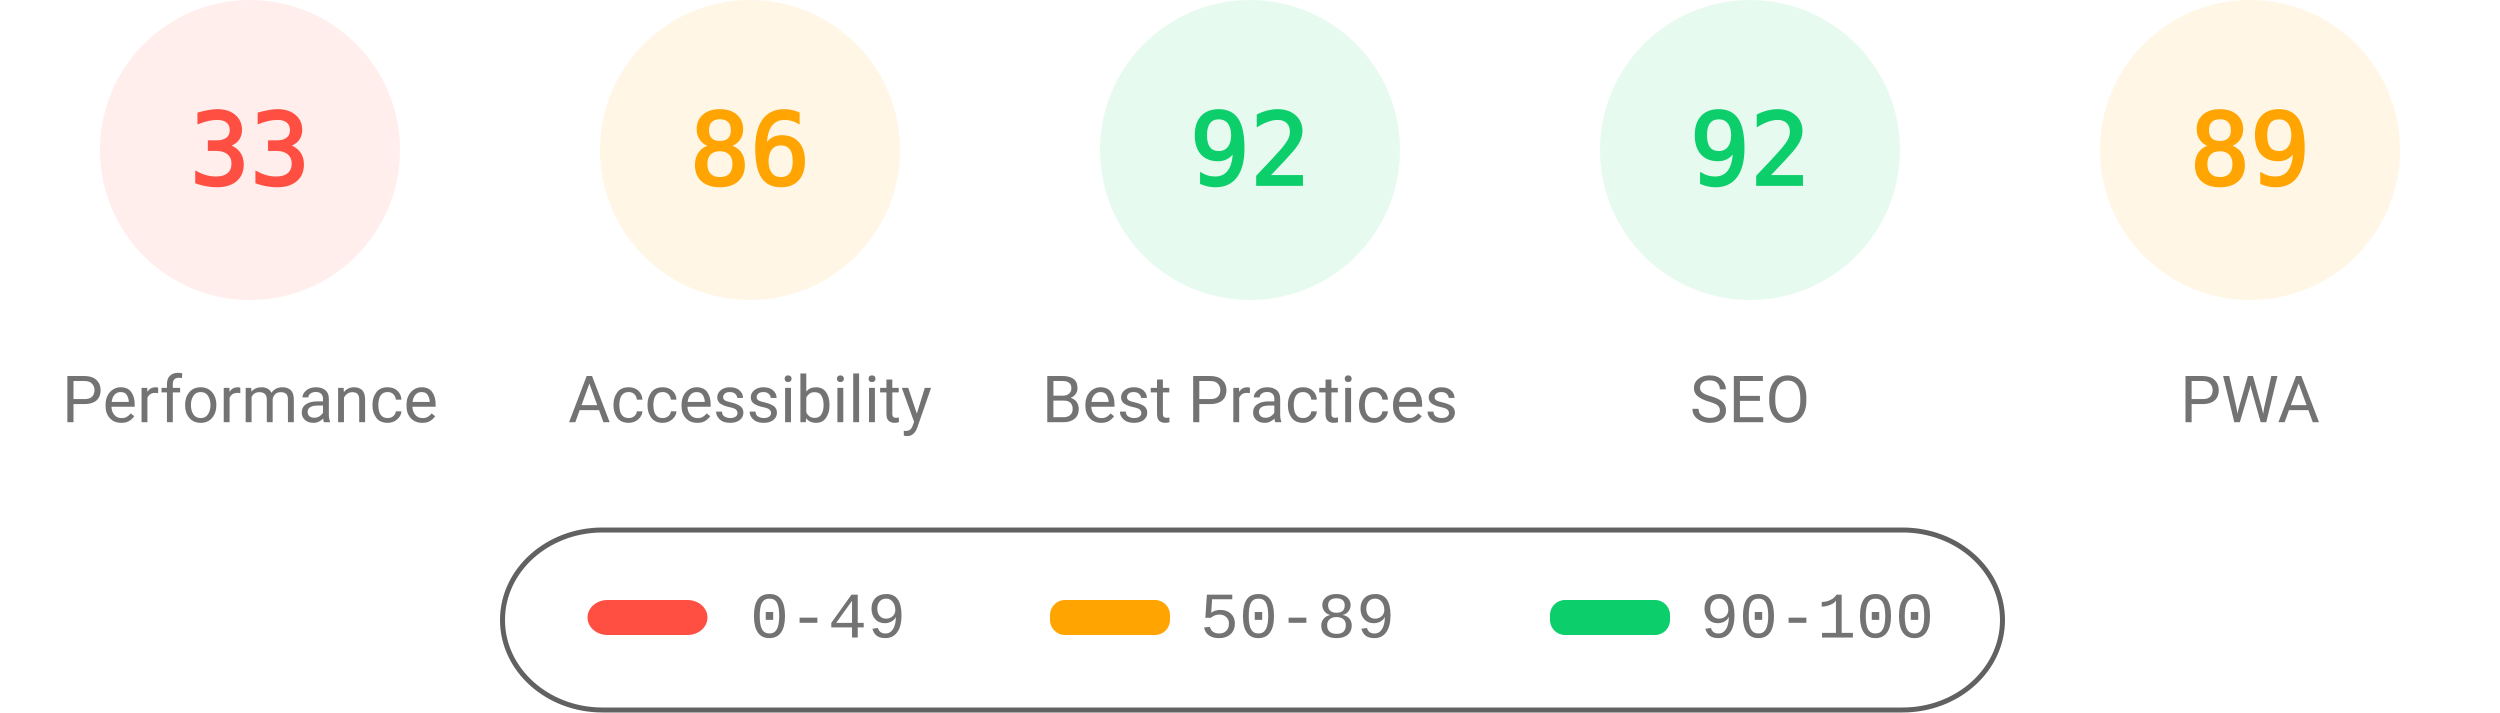
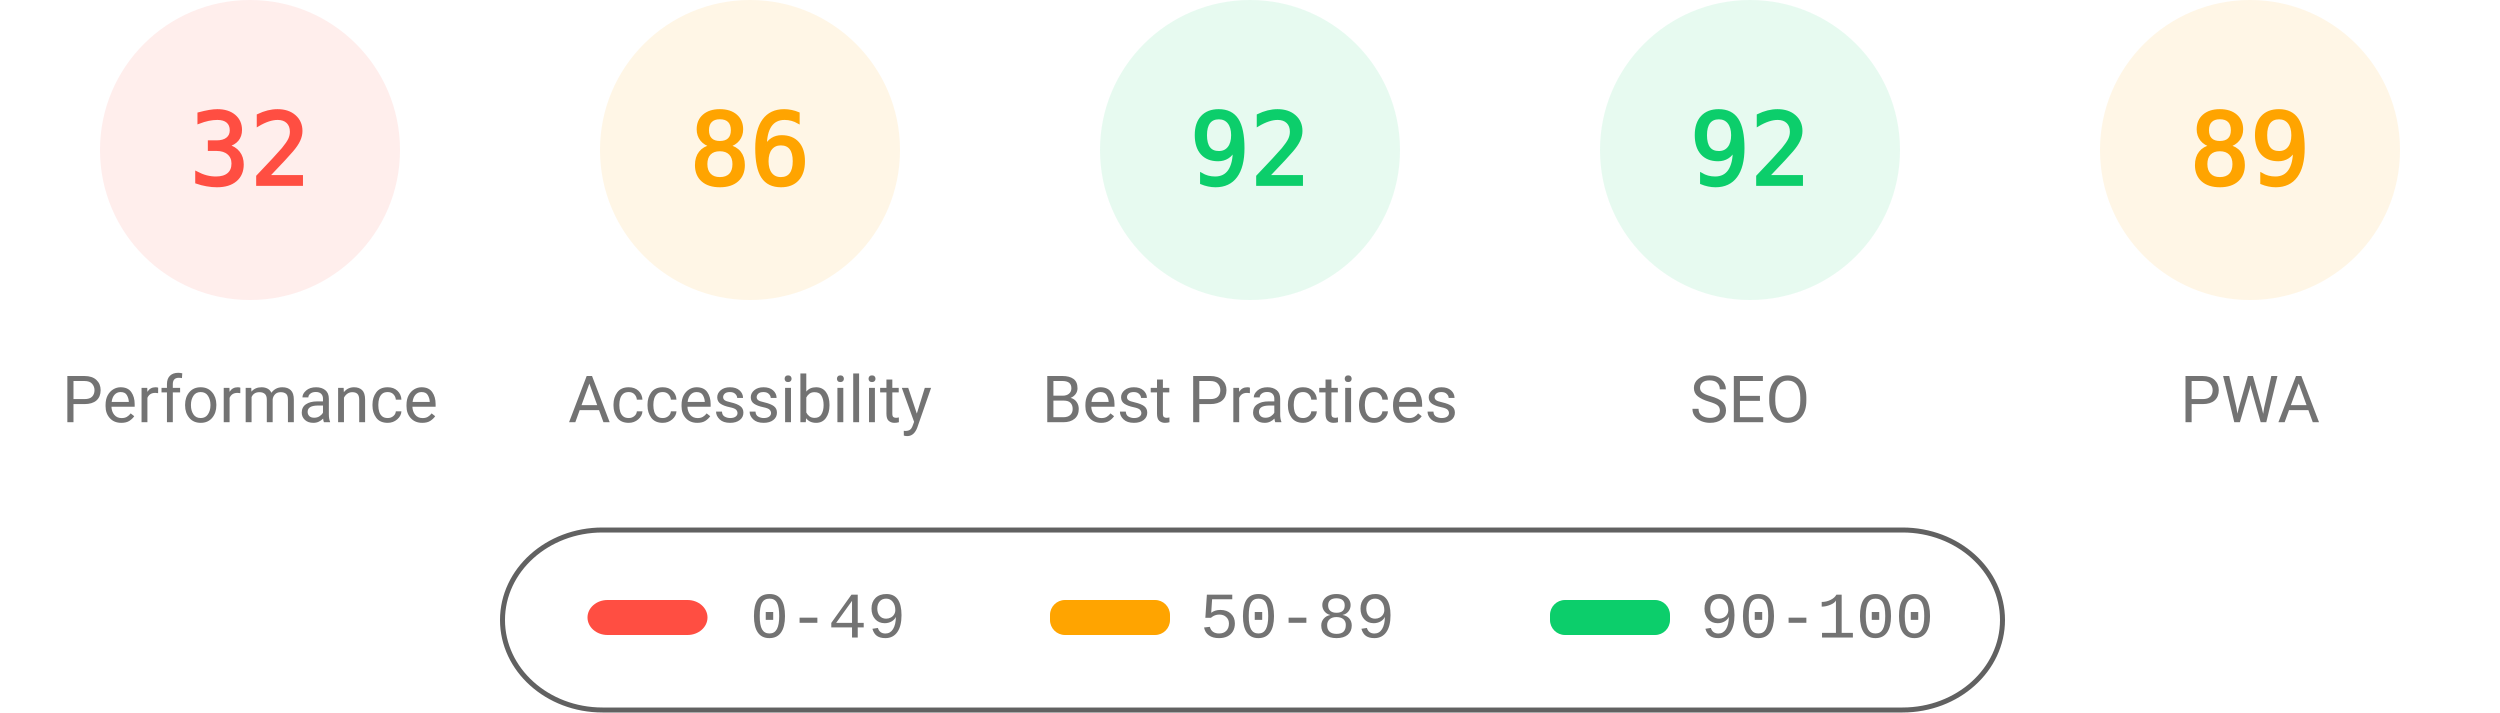
<svg xmlns="http://www.w3.org/2000/svg" fill="none" width="1000" height="285">
  <style>.gauge-base{opacity:.1}.gauge-arc{fill:none;animation-delay:250ms;stroke-linecap:round;transform:rotate(-90deg);transform-origin:100px 60px;animation:load-gauge 1s ease forwards}.guage-text{font-size:40px;font-family:monospace;text-align:center}.guage-red{color:#ff4e42;fill:#ff4e42;stroke:#ff4e42}.guage-orange{color:#ffa400;fill:#ffa400;stroke:#ffa400}.guage-green{color:#0cce6b;fill:#0cce6b;stroke:#0cce6b}.guage-undefined{color:#5c5c5c;fill:#5c5c5c;stroke:#5c5c5c}.guage-title{color:#737373;fill:#737373;stroke:none;font-size:26px;line-height:26px;font-family:Roboto,Halvetica,Arial,sans-serif}@keyframes load-gauge{from{stroke-dasharray:0 352.858}}</style>
  <svg class="guage-div guage-perf guage-red" viewBox="0 0 200 200" width="200" height="200">
    <circle class="gauge-base" r="56" cx="100" cy="60" stroke-width="8" />
-     <circle class="gauge-arc guage-arc-1" r="56" cx="100" cy="60" stroke-width="8" style="stroke-dasharray:116.113,351.858" />
-     <text class="guage-text" x="100" y="60" alignment-baseline="central" dominant-baseline="central" text-anchor="middle">33</text>
+     <circle class="gauge-arc guage-arc-1" r="56" cx="100" cy="60" stroke-width="8" style="stroke-dasharray:112.595,351.858" />
+     <text class="guage-text" x="100" y="60" alignment-baseline="central" dominant-baseline="central" text-anchor="middle">32</text>
    <text class="guage-title" x="100" y="160" alignment-baseline="central" dominant-baseline="central" text-anchor="middle">Performance</text>
  </svg>
  <svg class="guage-div guage-acc guage-orange" viewBox="0 0 200 200" width="200" height="200" x="200">
    <circle class="gauge-base" r="56" cx="100" cy="60" stroke-width="8" />
    <circle class="gauge-arc guage-arc-2" r="56" cx="100" cy="60" stroke-width="8" style="stroke-dasharray:302.598,351.858" />
    <text class="guage-text" x="100" y="60" alignment-baseline="central" dominant-baseline="central" text-anchor="middle">86</text>
    <text class="guage-title" x="100" y="160" alignment-baseline="central" dominant-baseline="central" text-anchor="middle">Accessibility</text>
  </svg>
  <svg class="guage-div guage-best guage-green" viewBox="0 0 200 200" width="200" height="200" x="400">
    <circle class="gauge-base" r="56" cx="100" cy="60" stroke-width="8" />
    <circle class="gauge-arc guage-arc-3" r="56" cx="100" cy="60" stroke-width="8" style="stroke-dasharray:323.709,351.858" />
    <text class="guage-text" x="100" y="60" alignment-baseline="central" dominant-baseline="central" text-anchor="middle">92</text>
    <text class="guage-title" x="100" y="160" alignment-baseline="central" dominant-baseline="central" text-anchor="middle">Best Practices</text>
  </svg>
  <svg class="guage-div guage-seo guage-green" viewBox="0 0 200 200" width="200" height="200" x="600">
    <circle class="gauge-base" r="56" cx="100" cy="60" stroke-width="8" />
    <circle class="gauge-arc guage-arc-4" r="56" cx="100" cy="60" stroke-width="8" style="stroke-dasharray:323.709,351.858" />
    <text class="guage-text" x="100" y="60" alignment-baseline="central" dominant-baseline="central" text-anchor="middle">92</text>
    <text class="guage-title" x="100" y="160" alignment-baseline="central" dominant-baseline="central" text-anchor="middle">SEO</text>
  </svg>
  <svg class="guage-div guage-pwa guage-orange" viewBox="0 0 200 200" width="200" height="200" x="800">
    <circle class="gauge-base" r="56" cx="100" cy="60" stroke-width="8" />
    <circle class="gauge-arc guage-arc-4" r="56" cx="100" cy="60" stroke-width="8" style="stroke-dasharray:313.154,351.858" />
    <text class="guage-text" x="100" y="60" alignment-baseline="central" dominant-baseline="central" text-anchor="middle">89</text>
    <text class="guage-title" x="100" y="160" alignment-baseline="central" dominant-baseline="central" text-anchor="middle">PWA</text>
  </svg>
  <svg width="604" height="76" x="200" y="210">
    <path fill="none" id="canvas_background" d="M-1-1h604v80H-1z" />
    <rect fill-opacity="0" stroke="#616161" stroke-width="2" rx="40" id="svg_2" height="72" width="600" y="2" x="1" fill="#000" />
    <rect stroke="#000" rx="8" id="svg_3" height="14" width="48" y="30" x="35" stroke-opacity="null" stroke-width="0" fill="#ff4e42" />
    <rect stroke="#000" rx="6" id="svg_4" height="14" width="48" y="30" x="220" stroke-opacity="null" stroke-width="0" fill="#ffa400" />
    <rect stroke="#000" rx="6" id="svg_5" height="14" width="48" y="30" x="420" stroke-opacity="null" stroke-width="0" fill="#0cce6b" />
    <text xml:space="preserve" text-anchor="start" font-family="'Courier New', Courier, monospace" font-size="26" id="svg_6" y="45" x="100" stroke-opacity="null" stroke-width="0" stroke="#000" fill="#737373">0-49</text>
    <text xml:space="preserve" text-anchor="start" font-family="'Courier New', Courier, monospace" font-size="26" id="svg_7" y="45" x="280" stroke-opacity="null" stroke-width="0" stroke="#000" fill="#737373">50-89</text>
    <text xml:space="preserve" text-anchor="start" font-family="'Courier New', Courier, monospace" font-size="26" id="svg_8" y="45" x="480" stroke-opacity="null" stroke-width="0" stroke="#000" fill="#737373">90-100</text>
  </svg>
</svg>
